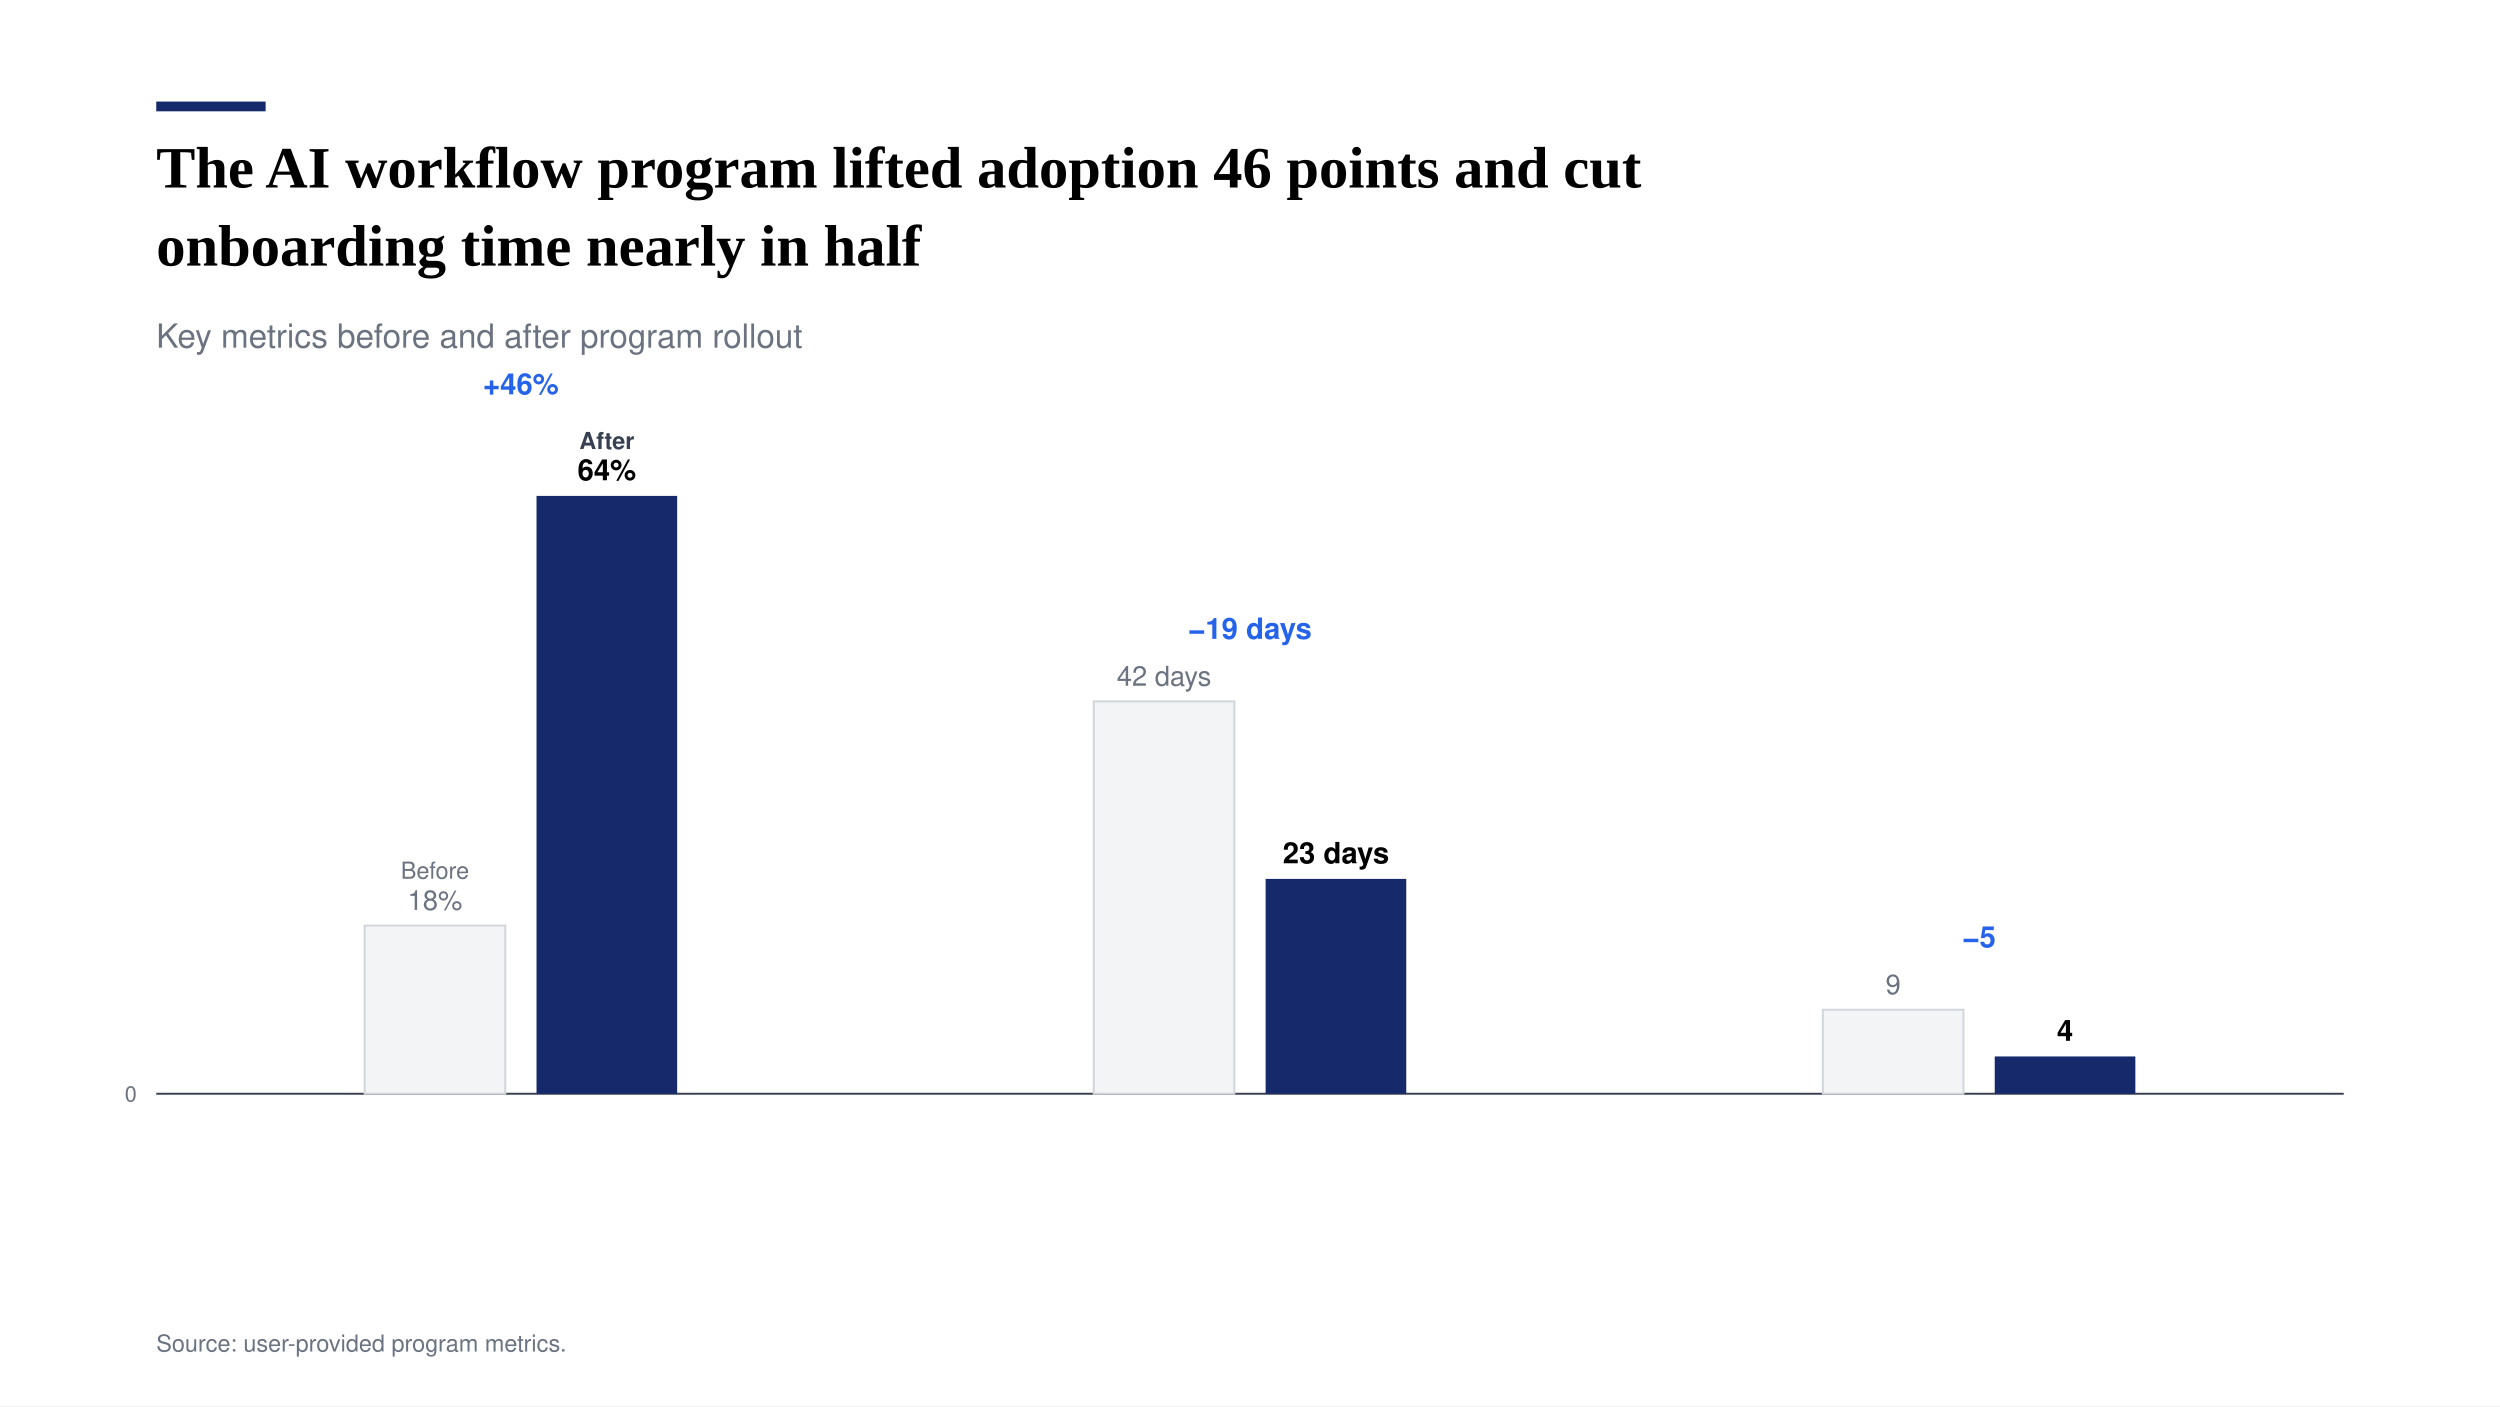
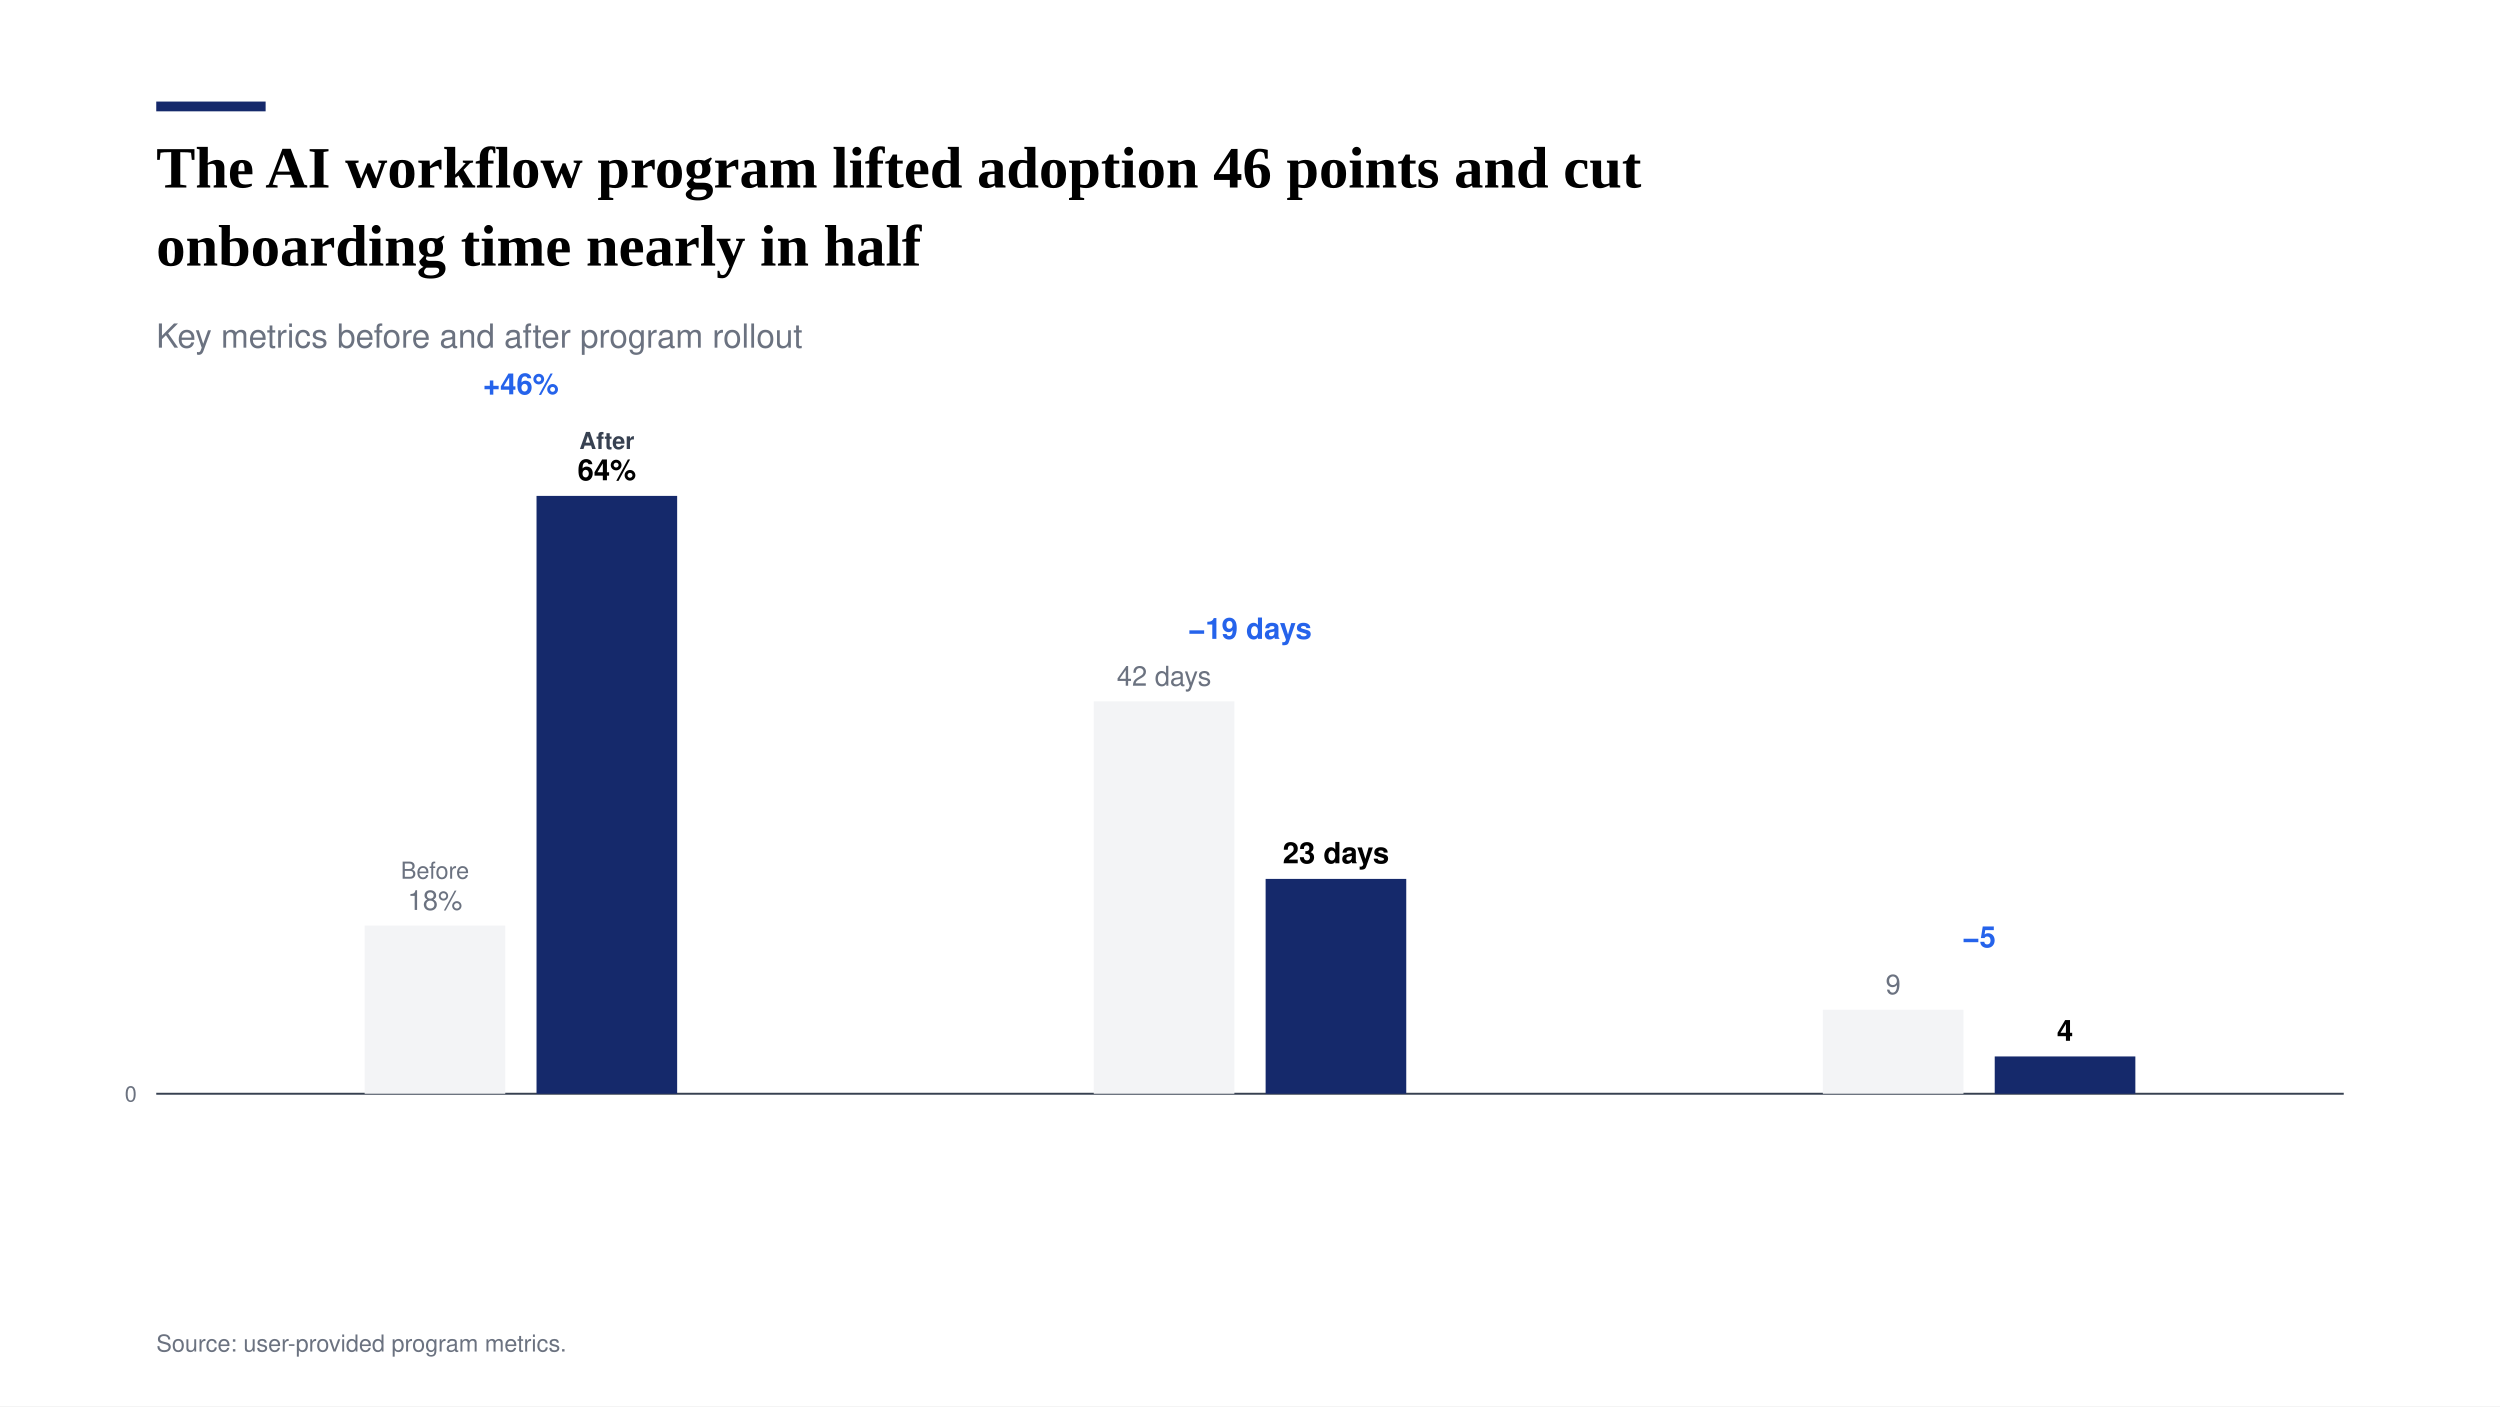
<svg xmlns="http://www.w3.org/2000/svg" viewBox="0 0 1280 720" width="1280" height="720" role="img" aria-label="The AI workflow program lifted adoption 46 points and cut onboarding time nearly in half">
  <rect width="1280" height="720" fill="#FFFFFF" />
  <rect x="80.0" y="52.0" width="56.0" height="5.0" fill="#15296B" stroke="none" />
  <text x="80.0" y="96.0" font-family="Georgia, 'Times New Roman', 'Hiragino Mincho ProN', 'Yu Mincho', serif" font-size="30" fill="#000000" font-weight="bold" text-anchor="start">The AI workflow program lifted adoption 46 points and cut</text>
  <text x="80.0" y="136.0" font-family="Georgia, 'Times New Roman', 'Hiragino Mincho ProN', 'Yu Mincho', serif" font-size="30" fill="#000000" font-weight="bold" text-anchor="start">onboarding time nearly in half</text>
  <text x="80.0" y="178.0" font-family="'Helvetica Neue', Helvetica, Arial, 'Hiragino Sans', 'Yu Gothic', 'Noto Sans JP', 'Meiryo', sans-serif" font-size="17" fill="#6B7280" font-weight="normal" text-anchor="start">Key metrics before and after program rollout</text>
  <line x1="80.0" y1="560.0" x2="1200.0" y2="560.0" stroke="#374151" />
  <text x="70.0" y="564.0" font-family="'Helvetica Neue', Helvetica, Arial, 'Hiragino Sans', 'Yu Gothic', 'Noto Sans JP', 'Meiryo', sans-serif" font-size="11" fill="#6B7280" font-weight="normal" text-anchor="end">0</text>
-   <rect x="186.7" y="473.9" width="72.0" height="86.1" fill="#F3F4F6" stroke="#D1D5DB" />
+   <rect x="186.7" y="473.9" width="72.0" height="86.1" fill="#F3F4F6" stroke="none" />
  <rect x="274.7" y="253.9" width="72.0" height="306.1" fill="#15296B" stroke="none" />
  <text x="222.7" y="465.9" font-family="'Helvetica Neue', Helvetica, Arial, 'Hiragino Sans', 'Yu Gothic', 'Noto Sans JP', 'Meiryo', sans-serif" font-size="14" fill="#6B7280" font-weight="normal" text-anchor="middle">18%</text>
  <text x="310.7" y="245.9" font-family="'Helvetica Neue', Helvetica, Arial, 'Hiragino Sans', 'Yu Gothic', 'Noto Sans JP', 'Meiryo', sans-serif" font-size="15" fill="#000000" font-weight="bold" text-anchor="middle">64%</text>
  <text x="266.7" y="201.9" font-family="'Helvetica Neue', Helvetica, Arial, 'Hiragino Sans', 'Yu Gothic', 'Noto Sans JP', 'Meiryo', sans-serif" font-size="15" fill="#2563EB" font-weight="bold" text-anchor="middle">+46%</text>
  <text x="222.7" y="449.9" font-family="'Helvetica Neue', Helvetica, Arial, 'Hiragino Sans', 'Yu Gothic', 'Noto Sans JP', 'Meiryo', sans-serif" font-size="12" fill="#6B7280" font-weight="normal" text-anchor="middle">Before</text>
  <text x="310.7" y="229.9" font-family="'Helvetica Neue', Helvetica, Arial, 'Hiragino Sans', 'Yu Gothic', 'Noto Sans JP', 'Meiryo', sans-serif" font-size="12" fill="#374151" font-weight="600" text-anchor="middle">After</text>
  <text x="266.7" y="584.0" font-family="'Helvetica Neue', Helvetica, Arial, 'Hiragino Sans', 'Yu Gothic', 'Noto Sans JP', 'Meiryo', sans-serif" font-size="14" fill="#374151" font-weight="normal" text-anchor="middle" />
-   <rect x="560.0" y="359.1" width="72.0" height="200.9" fill="#F3F4F6" stroke="#D1D5DB" />
+   <rect x="560.0" y="359.1" width="72.0" height="200.9" fill="#F3F4F6" stroke="none" />
  <rect x="648.0" y="450.0" width="72.0" height="110.0" fill="#15296B" stroke="none" />
  <text x="596.0" y="351.1" font-family="'Helvetica Neue', Helvetica, Arial, 'Hiragino Sans', 'Yu Gothic', 'Noto Sans JP', 'Meiryo', sans-serif" font-size="14" fill="#6B7280" font-weight="normal" text-anchor="middle">42 days</text>
  <text x="684.0" y="442.0" font-family="'Helvetica Neue', Helvetica, Arial, 'Hiragino Sans', 'Yu Gothic', 'Noto Sans JP', 'Meiryo', sans-serif" font-size="15" fill="#000000" font-weight="bold" text-anchor="middle">23 days</text>
  <text x="640.0" y="327.1" font-family="'Helvetica Neue', Helvetica, Arial, 'Hiragino Sans', 'Yu Gothic', 'Noto Sans JP', 'Meiryo', sans-serif" font-size="15" fill="#2563EB" font-weight="bold" text-anchor="middle">−19 days</text>
  <text x="640.0" y="584.0" font-family="'Helvetica Neue', Helvetica, Arial, 'Hiragino Sans', 'Yu Gothic', 'Noto Sans JP', 'Meiryo', sans-serif" font-size="14" fill="#374151" font-weight="normal" text-anchor="middle" />
-   <rect x="933.3" y="517.0" width="72.0" height="43.0" fill="#F3F4F6" stroke="#D1D5DB" />
+   <rect x="933.3" y="517.0" width="72.0" height="43.0" fill="#F3F4F6" stroke="none" />
  <rect x="1021.3" y="540.9" width="72.0" height="19.1" fill="#15296B" stroke="none" />
  <text x="969.3" y="509.0" font-family="'Helvetica Neue', Helvetica, Arial, 'Hiragino Sans', 'Yu Gothic', 'Noto Sans JP', 'Meiryo', sans-serif" font-size="14" fill="#6B7280" font-weight="normal" text-anchor="middle">9</text>
  <text x="1057.3" y="532.9" font-family="'Helvetica Neue', Helvetica, Arial, 'Hiragino Sans', 'Yu Gothic', 'Noto Sans JP', 'Meiryo', sans-serif" font-size="15" fill="#000000" font-weight="bold" text-anchor="middle">4</text>
  <text x="1013.3" y="485.0" font-family="'Helvetica Neue', Helvetica, Arial, 'Hiragino Sans', 'Yu Gothic', 'Noto Sans JP', 'Meiryo', sans-serif" font-size="15" fill="#2563EB" font-weight="bold" text-anchor="middle">−5</text>
  <text x="1013.3" y="584.0" font-family="'Helvetica Neue', Helvetica, Arial, 'Hiragino Sans', 'Yu Gothic', 'Noto Sans JP', 'Meiryo', sans-serif" font-size="14" fill="#374151" font-weight="normal" text-anchor="middle" />
  <text x="80.0" y="630.0" font-family="'Helvetica Neue', Helvetica, Arial, 'Hiragino Sans', 'Yu Gothic', 'Noto Sans JP', 'Meiryo', sans-serif" font-size="16" fill="#15296B" font-weight="600" text-anchor="start" />
  <text x="80.0" y="692.0" font-family="'Helvetica Neue', Helvetica, Arial, 'Hiragino Sans', 'Yu Gothic', 'Noto Sans JP', 'Meiryo', sans-serif" font-size="12" fill="#6B7280" font-weight="normal" text-anchor="start">Source: user-provided program metrics.</text>
</svg>
